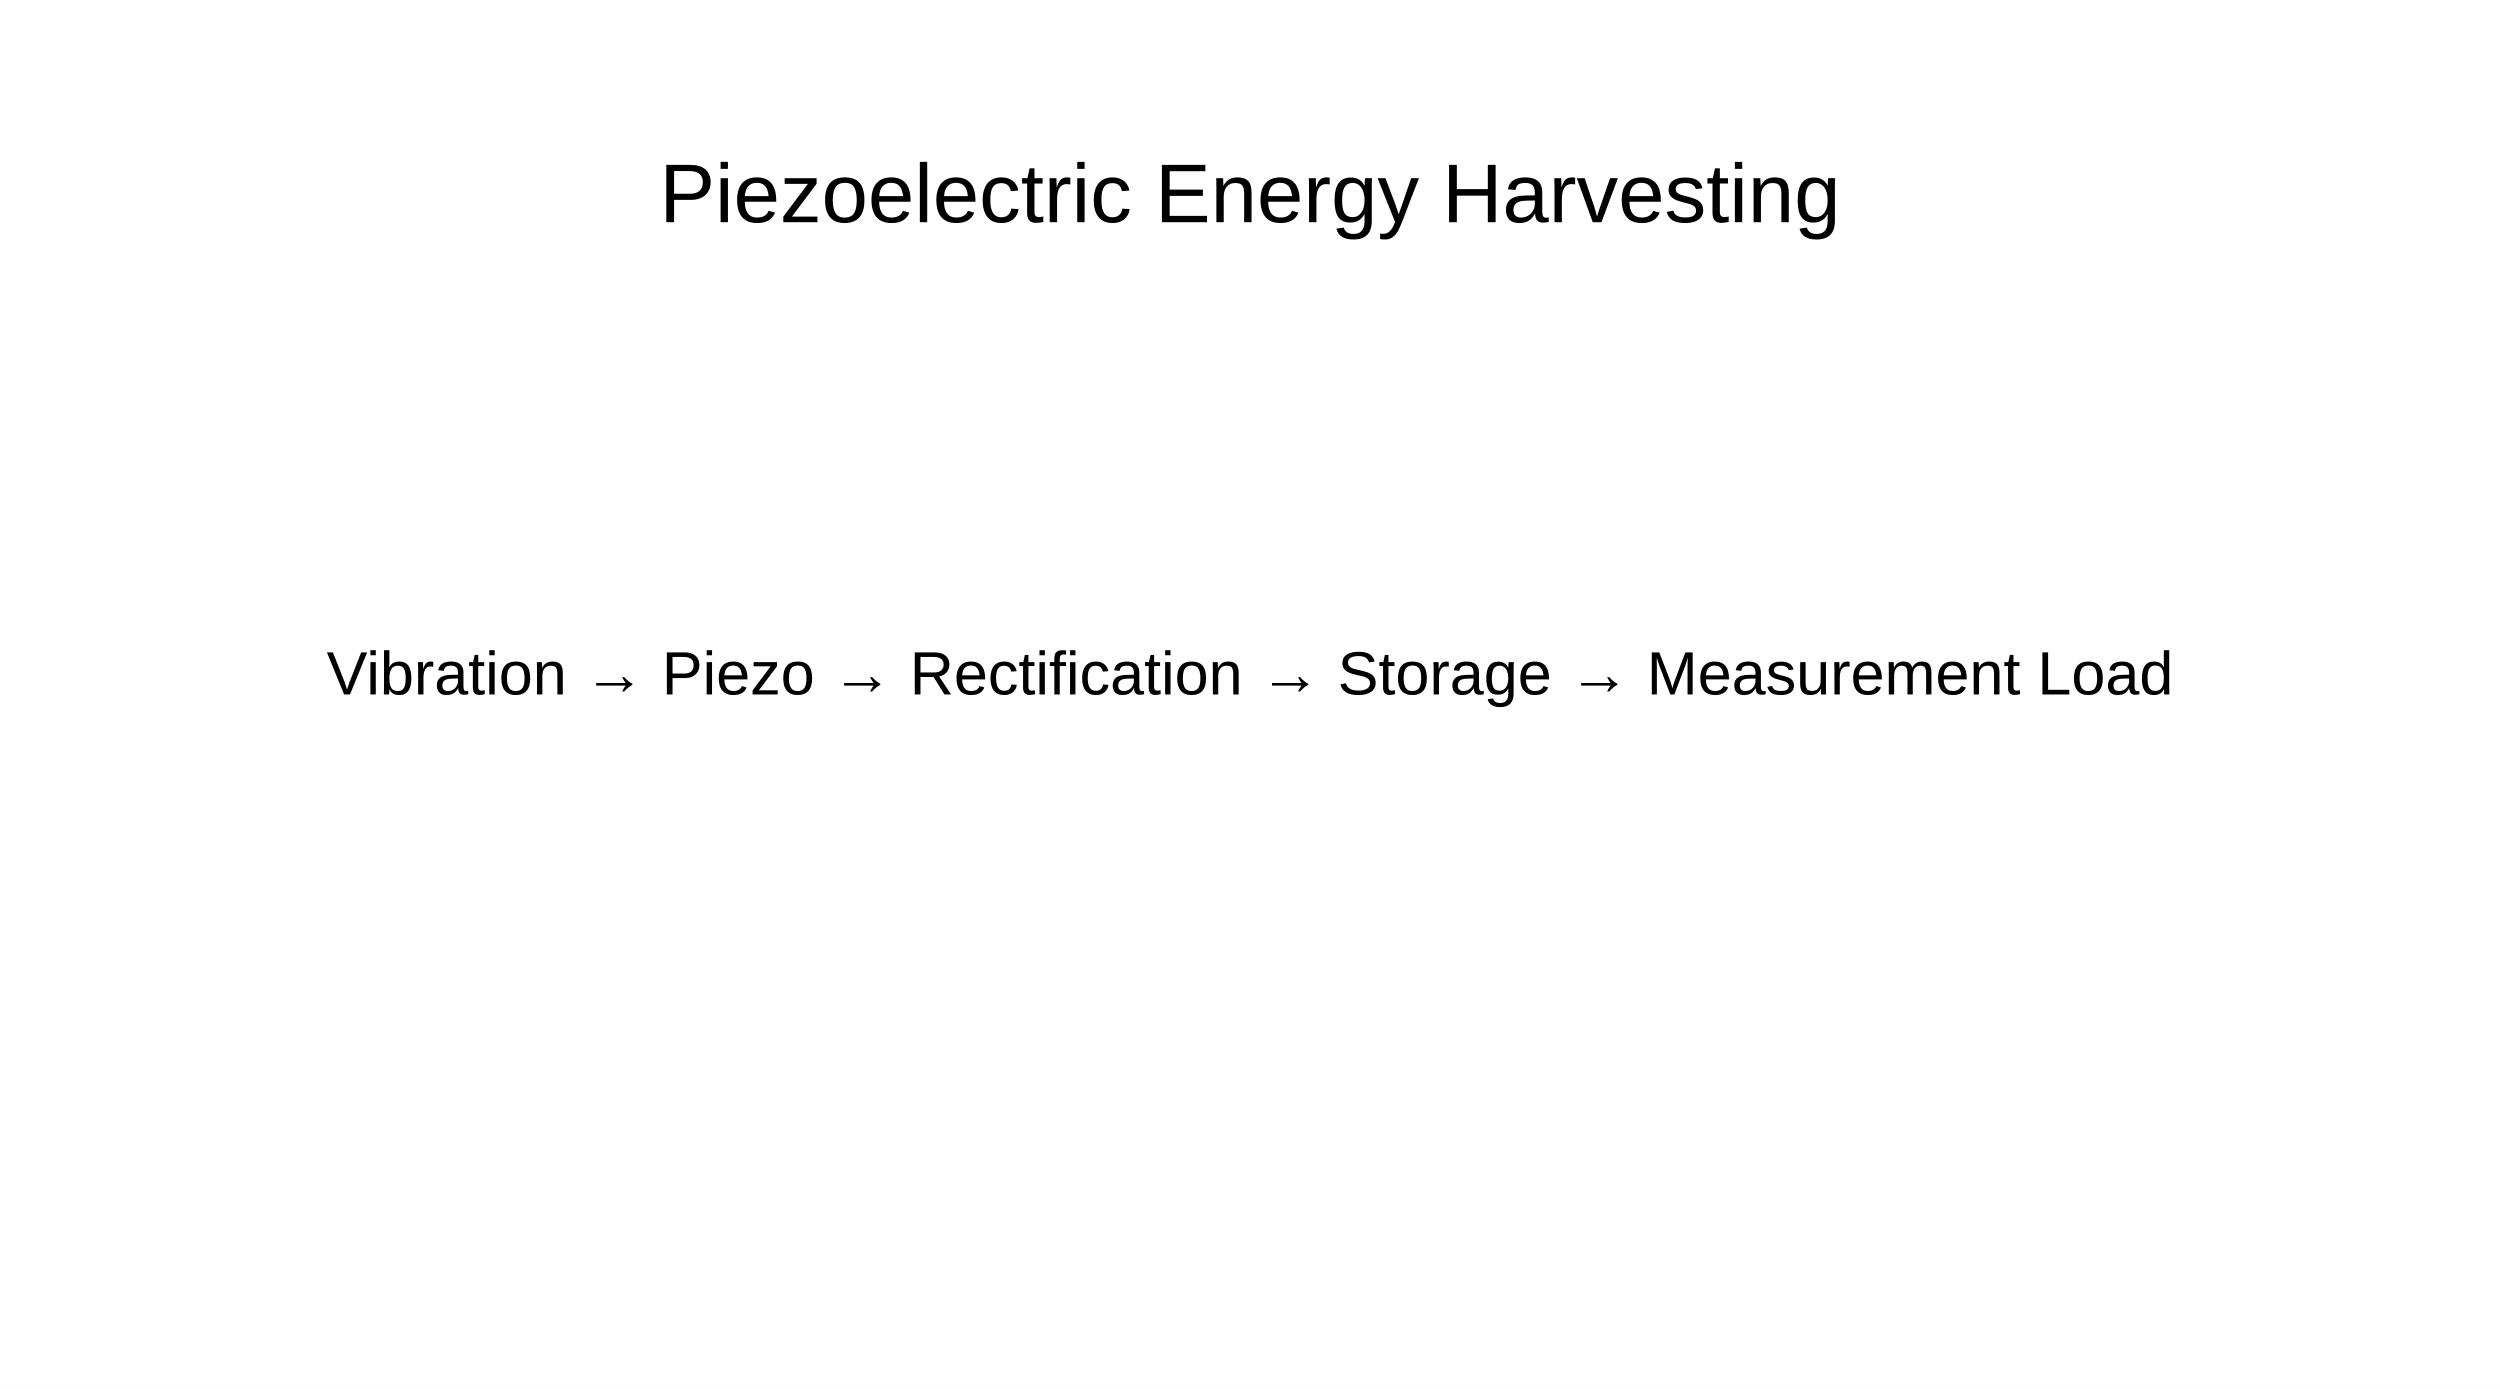
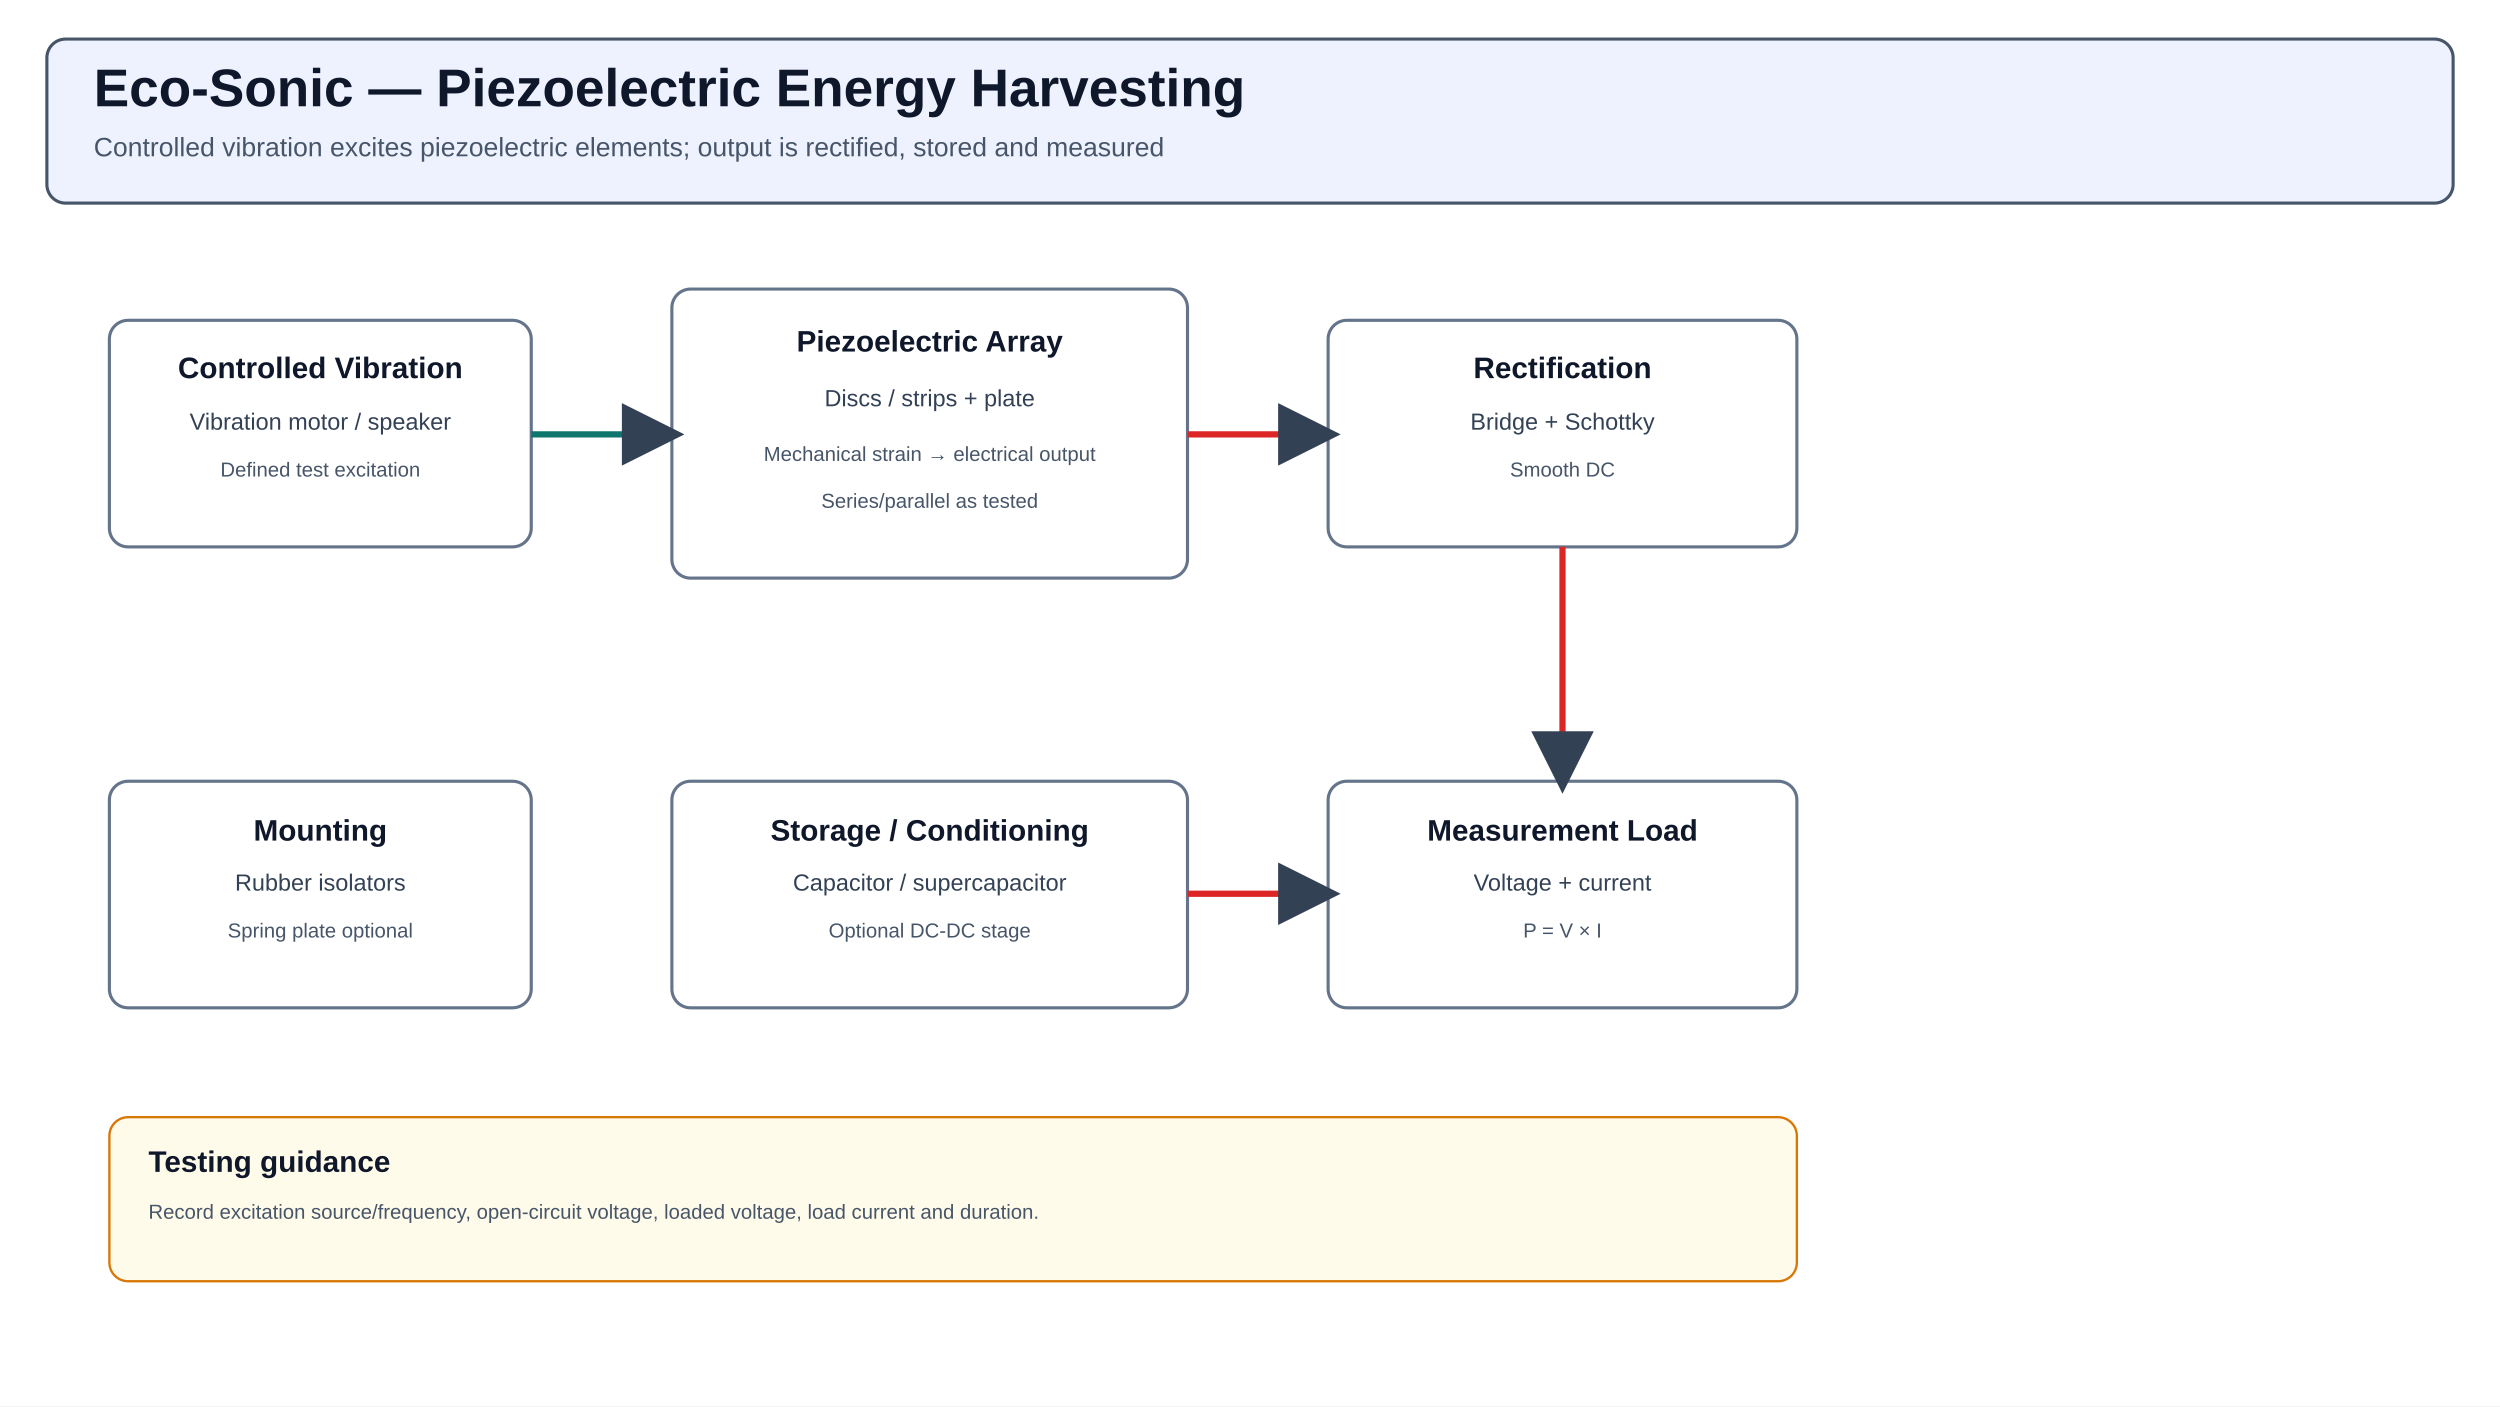
- <svg xmlns="http://www.w3.org/2000/svg" width="900" height="500">
-   <rect width="100%" height="100%" fill="white" />
-   <text x="450" y="80" text-anchor="middle" font-family="Arial" font-size="30">Piezoelectric Energy Harvesting</text>
-   <text x="450" y="250" text-anchor="middle" font-family="Arial" font-size="22">Vibration → Piezo → Rectification → Storage → Measurement Load</text>
+ <svg xmlns="http://www.w3.org/2000/svg" width="1600" height="900" viewBox="0 0 1600 900">
+   <defs>
+     <marker id="a" markerWidth="10" markerHeight="10" refX="8" refY="5" orient="auto">
+       <path d="M0 0L10 5L0 10z" fill="#334155" />
+     </marker>
+     <style>
+ .title{font:700 34px Arial;fill:#0f172a}.sub{font:17px Arial;fill:#475569}.h{font:700 19px Arial;fill:#0f172a}.t{font:15px Arial;fill:#334155}.s{font:13px Arial;fill:#475569}
+ .b{fill:#fff;stroke:#64748b;stroke-width:2}.p{stroke:#dc2626;stroke-width:4;fill:none}.g{stroke:#111827;stroke-width:3;fill:none}.sig{stroke:#2563eb;stroke-width:3;fill:none}.ctl{stroke:#ea580c;stroke-width:3;fill:none}.flow{stroke:#0f766e;stroke-width:4;fill:none}.note{fill:#fffbeb;stroke:#d97706;stroke-width:1.5}
+ </style>
+   </defs>
+   <rect width="1600" height="900" fill="white" />
+   <rect x="30" y="25" width="1540" height="105" rx="12" fill="#eef2ff" stroke="#475569" stroke-width="2" />
+   <text x="60" y="68" class="title">Eco-Sonic — Piezoelectric Energy Harvesting</text>
+   <text x="60" y="100" class="sub">Controlled vibration excites piezoelectric elements; output is rectified, stored and measured</text>
+   <rect x="70" y="205" width="270" height="145" rx="12" class="b" />
+   <text x="205" y="242" text-anchor="middle" class="h">Controlled Vibration</text>
+   <text x="205" y="275" text-anchor="middle" class="t">Vibration motor / speaker</text>
+   <text x="205" y="305" text-anchor="middle" class="s">Defined test excitation</text>
+   <rect x="430" y="185" width="330" height="185" rx="12" class="b" />
+   <text x="595" y="225" text-anchor="middle" class="h">Piezoelectric Array</text>
+   <text x="595" y="260" text-anchor="middle" class="t">Discs / strips + plate</text>
+   <text x="595" y="295" text-anchor="middle" class="s">Mechanical strain → electrical output</text>
+   <text x="595" y="325" text-anchor="middle" class="s">Series/parallel as tested</text>
+   <path d="M340 278H430" class="flow" marker-end="url(#a)" />
+   <rect x="850" y="205" width="300" height="145" rx="12" class="b" />
+   <text x="1000" y="242" text-anchor="middle" class="h">Rectification</text>
+   <text x="1000" y="275" text-anchor="middle" class="t">Bridge + Schottky</text>
+   <text x="1000" y="305" text-anchor="middle" class="s">Smooth DC</text>
+   <path d="M760 278H850" class="p" marker-end="url(#a)" />
+   <rect x="430" y="500" width="330" height="145" rx="12" class="b" />
+   <text x="595" y="538" text-anchor="middle" class="h">Storage / Conditioning</text>
+   <text x="595" y="570" text-anchor="middle" class="t">Capacitor / supercapacitor</text>
+   <text x="595" y="600" text-anchor="middle" class="s">Optional DC-DC stage</text>
+   <rect x="850" y="500" width="300" height="145" rx="12" class="b" />
+   <text x="1000" y="538" text-anchor="middle" class="h">Measurement Load</text>
+   <text x="1000" y="570" text-anchor="middle" class="t">Voltage + current</text>
+   <text x="1000" y="600" text-anchor="middle" class="s">P = V × I</text>
+   <path d="M1000 350V500" class="p" marker-end="url(#a)" />
+   <path d="M760 572H850" class="p" marker-end="url(#a)" />
+   <rect x="70" y="500" width="270" height="145" rx="12" class="b" />
+   <text x="205" y="538" text-anchor="middle" class="h">Mounting</text>
+   <text x="205" y="570" text-anchor="middle" class="t">Rubber isolators</text>
+   <text x="205" y="600" text-anchor="middle" class="s">Spring plate optional</text>
+   <rect x="70" y="715" width="1080" height="105" rx="12" class="note" />
+   <text x="95" y="750" class="h">Testing guidance</text>
+   <text x="95" y="780" class="s">Record excitation source/frequency, open-circuit voltage, loaded voltage, load current and duration.</text>
</svg>
